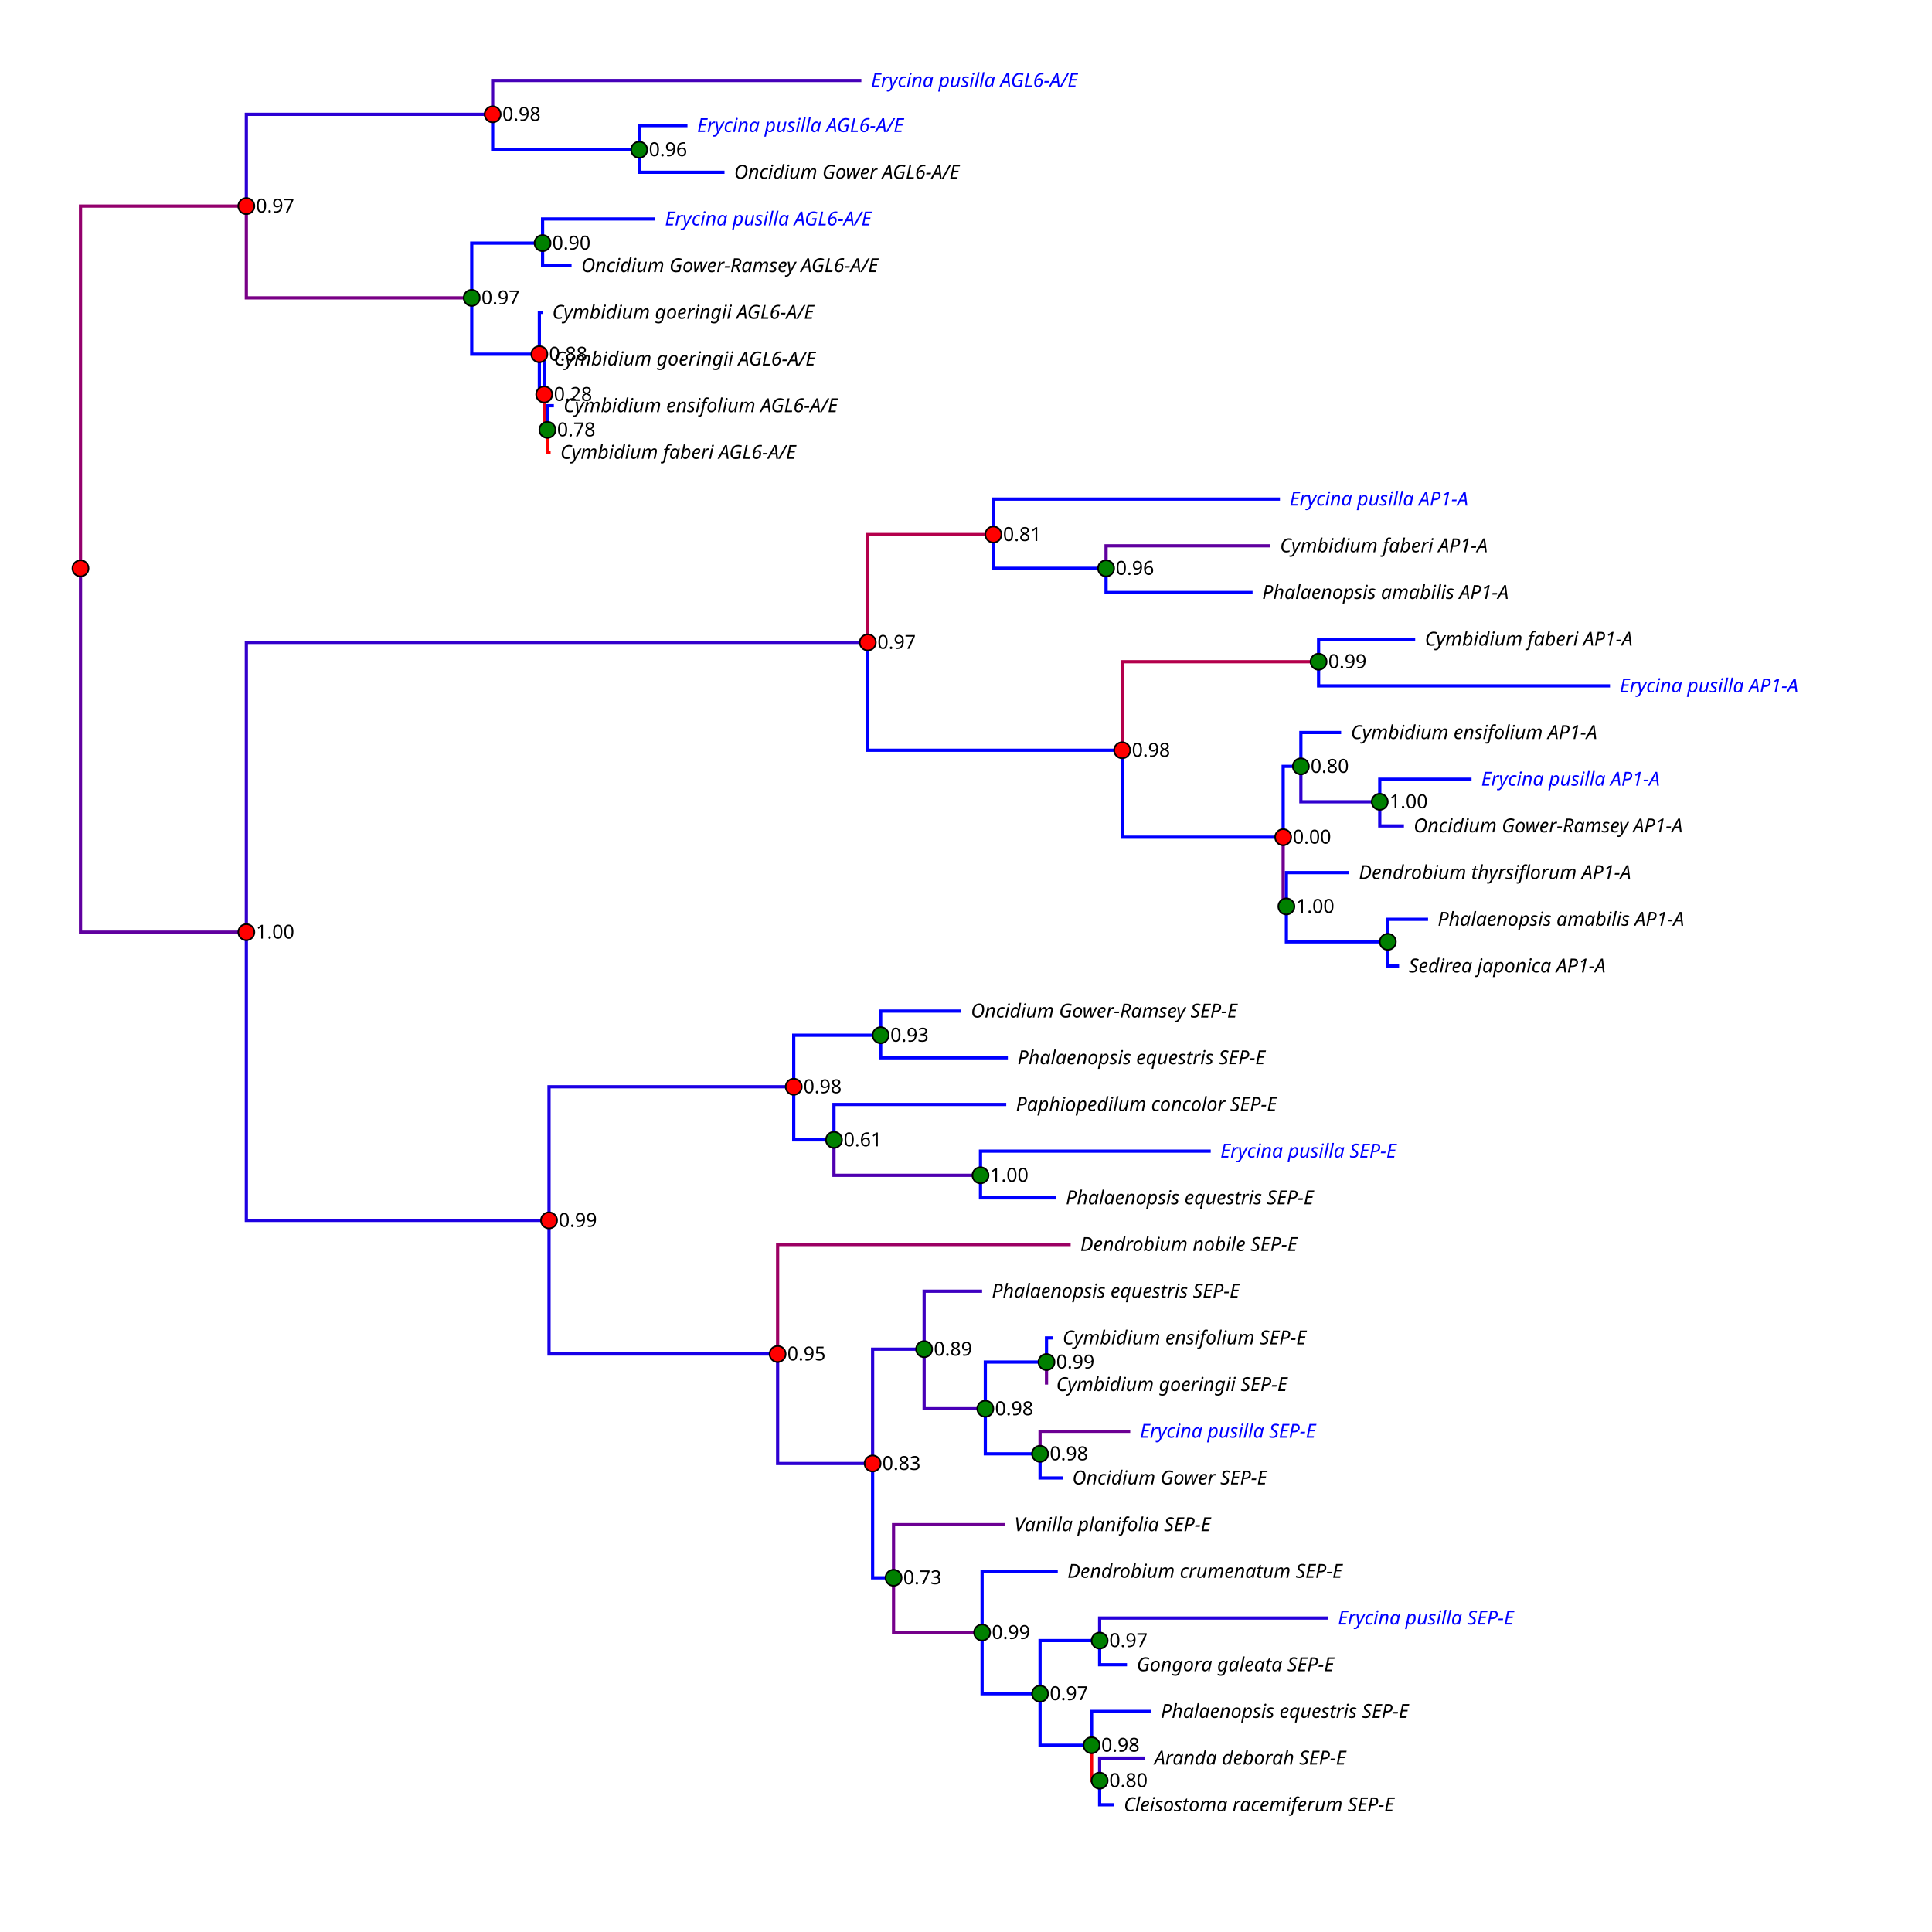
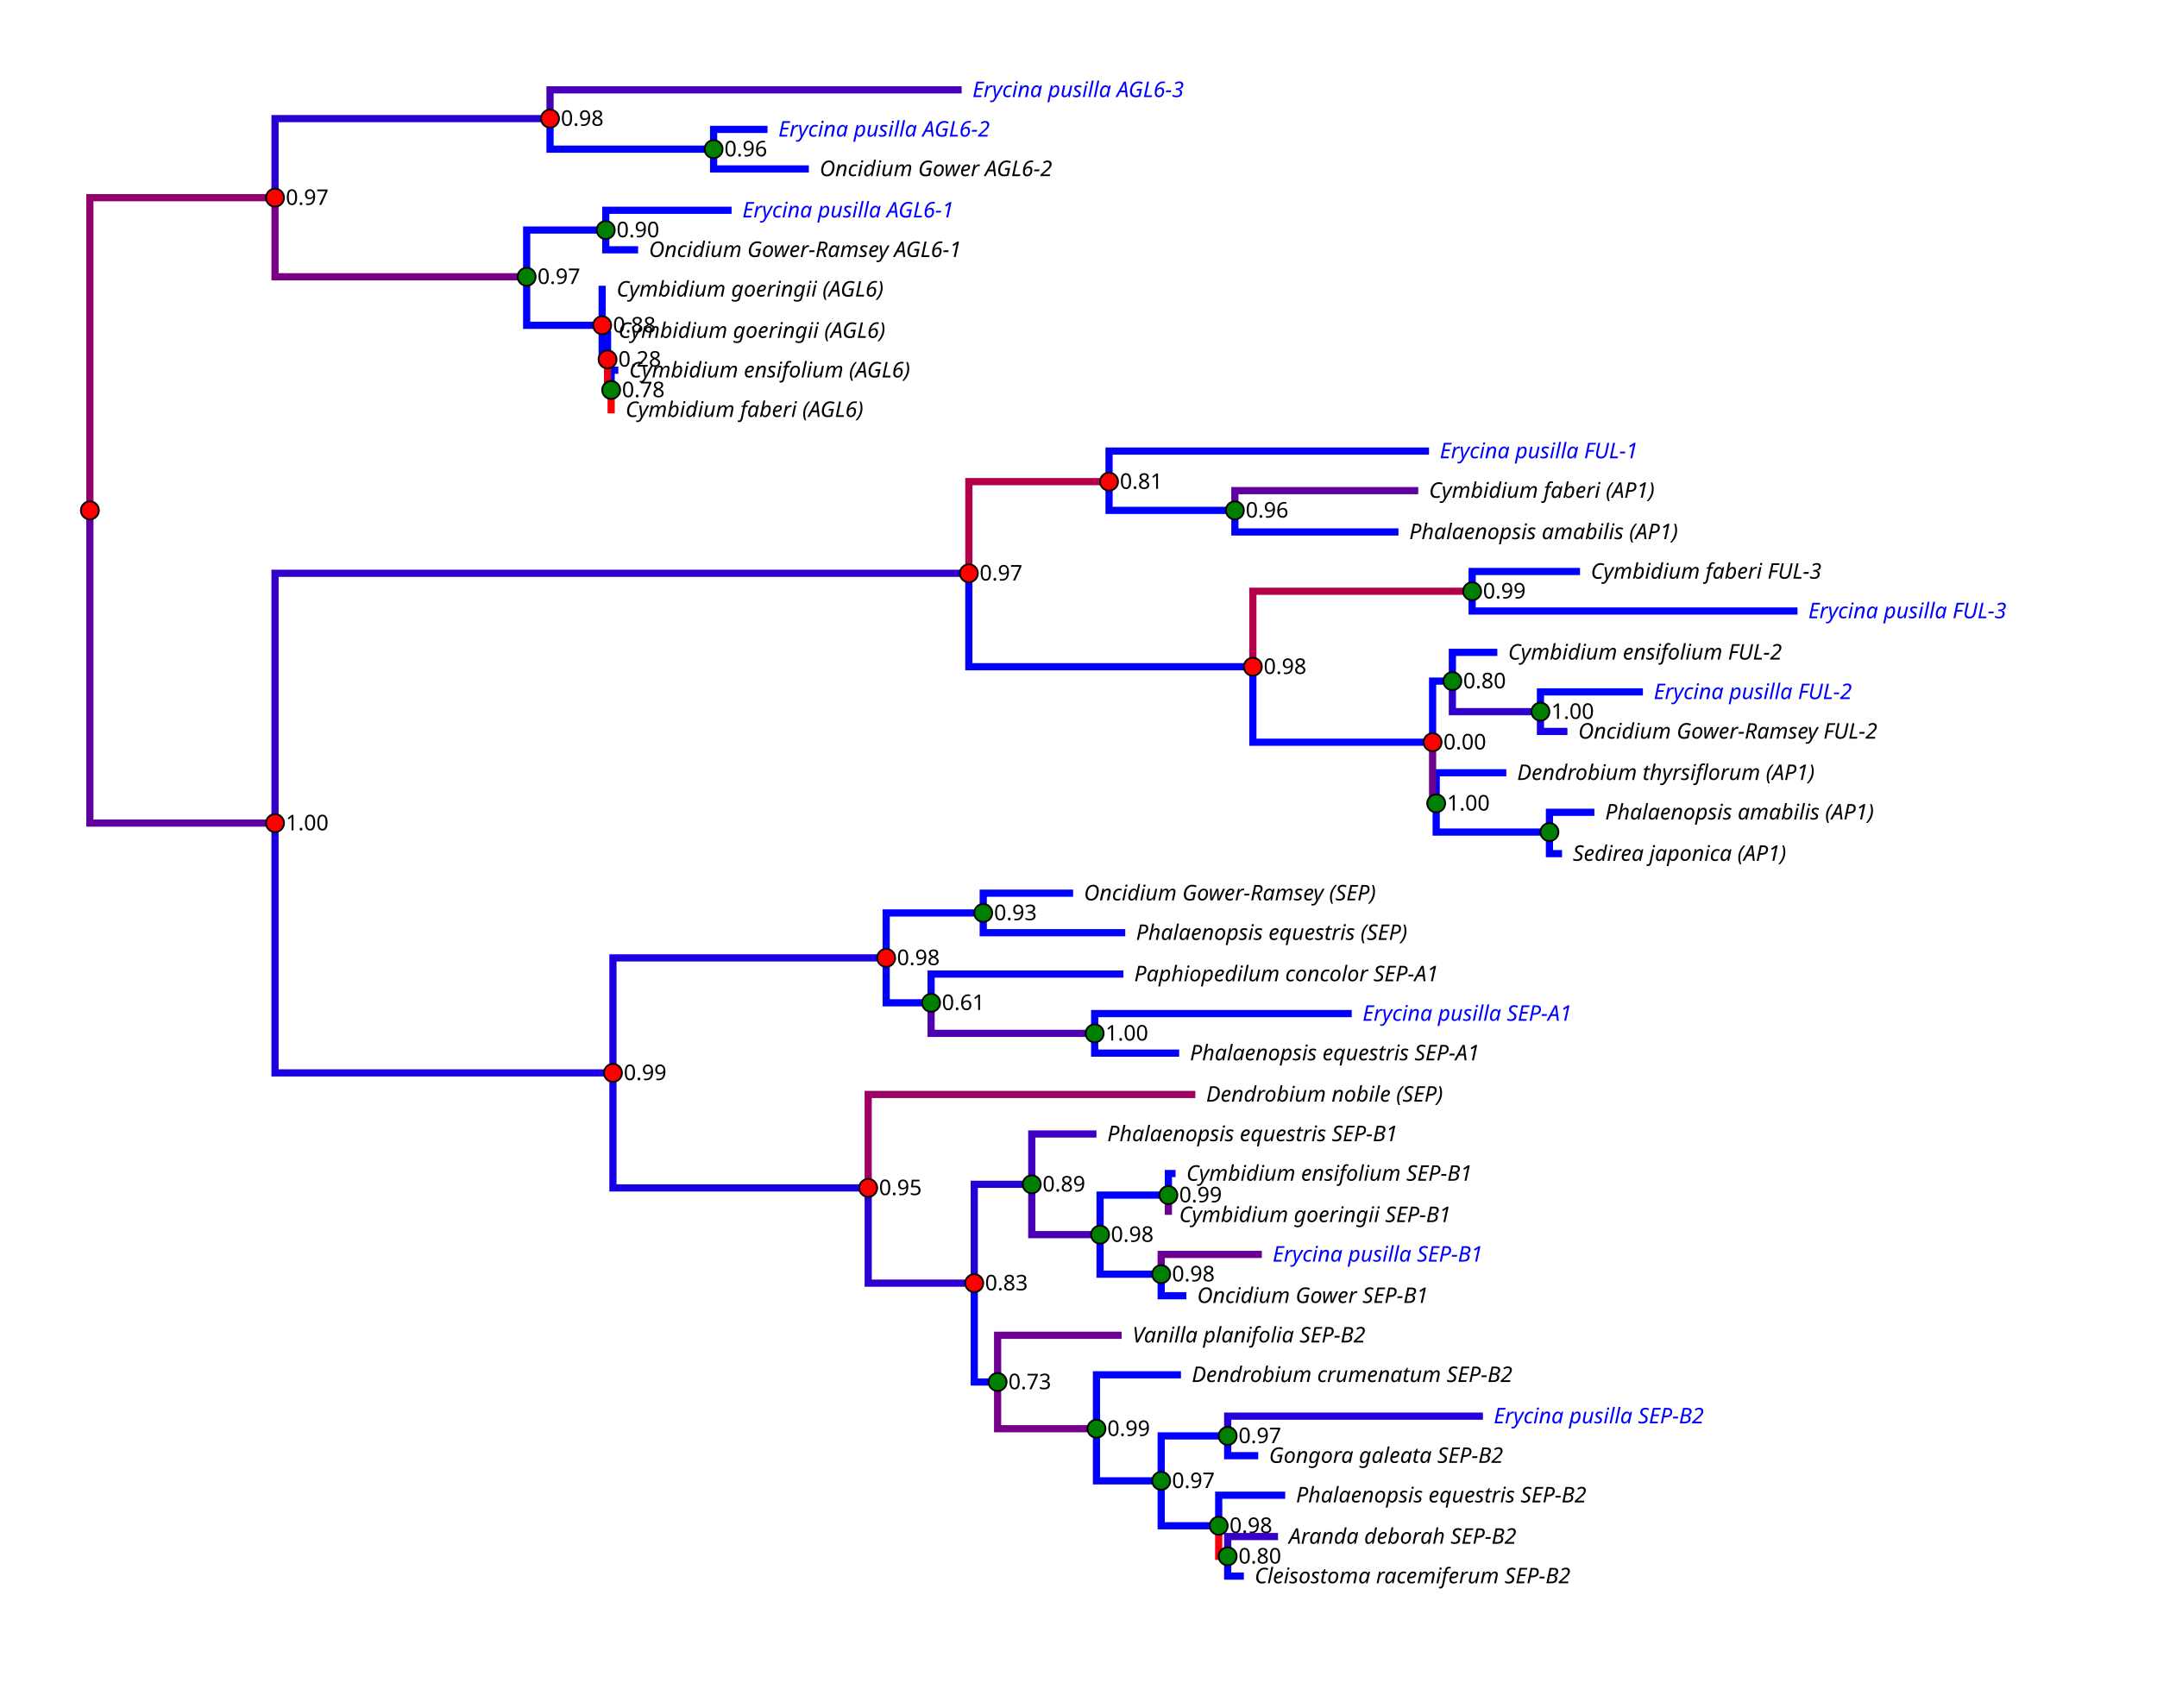
- <svg xmlns="http://www.w3.org/2000/svg" height="1200" width="1200">
+ <svg xmlns="http://www.w3.org/2000/svg" height="950" width="1200">
  <style type="text/css">
	polyline { fill: none; stroke: black; stroke-width: 1 }
	path { fill: none; stroke: black; stroke-width: 1 }
	line { fill: none; stroke: black; stroke-width: 1 }
	circle.node_circle  {}
	circle.taxon_circle {}
	text.node_text      {}
	text.taxon_text     {}
	line.scale_bar      {}
	text.scale_label    {}
	line.scale_major    {}
	line.scale_minor    {}
</style>
-   <polyline points="397,93 397,107 450,107" style="stroke: rgb(0,0,255); stroke-width: 2" />
-   <text class="taxon_text" style="font-family: Verdana; font-size: 12; font-style: Italic" transform="rotate( 450.9096 107.8947)" x="456" y="111">Oncidium Gower AGL6-A/E</text>
-   <polyline points="397,93 397,78 427,78" style="stroke: rgb(0,0,255); stroke-width: 2" />
-   <text class="taxon_text" style="font-family: Verdana; font-size: 12; font-style: Italic; fill: blue" transform="rotate( 427.3641 78.94737)" x="433" y="82">Erycina pusilla AGL6-A/E</text>
-   <polyline points="306,71 306,93 397,93" style="stroke: rgb(0,0,255); stroke-width: 2" />
-   <text class="node_text" style="font-family: Verdana; font-size: 12" transform="rotate( 397.7462 93.42105)" x="403" y="97">0.96</text>
-   <circle cx="397" cy="93" r="5" style="fill: green; stroke: black; stroke-width: 1" />
-   <polyline points="306,71 306,50 535,50" style="stroke: rgb(70,0,185); stroke-width: 2" />
-   <text class="taxon_text" style="font-family: Verdana; font-size: 12; font-style: Italic; fill: blue" transform="rotate( 535.409 50)" x="541" y="54">Erycina pusilla AGL6-A/E</text>
-   <polyline points="337,151 337,165 355,165" style="stroke: rgb(0,0,255); stroke-width: 2" />
-   <text class="taxon_text" style="font-family: Verdana; font-size: 12; font-style: Italic" transform="rotate( 355.3005 165.7895)" x="361" y="169">Oncidium Gower-Ramsey AGL6-A/E</text>
-   <polyline points="337,151 337,136 407,136" style="stroke: rgb(0,0,255); stroke-width: 2" />
-   <text class="taxon_text" style="font-family: Verdana; font-size: 12; font-style: Italic; fill: blue" transform="rotate( 407.3343 136.8421)" x="413" y="140">Erycina pusilla AGL6-A/E</text>
-   <polyline points="340,267 340,281 342,281" style="stroke: rgb(255,0,0); stroke-width: 2" />
-   <text class="taxon_text" style="font-family: Verdana; font-size: 12; font-style: Italic" transform="rotate( 342.8473 281.5789)" x="348" y="285">Cymbidium faberi AGL6-A/E</text>
-   <polyline points="340,267 340,252 344,252" style="stroke: rgb(0,0,255); stroke-width: 2" />
-   <text class="taxon_text" style="font-family: Verdana; font-size: 12; font-style: Italic" transform="rotate( 344.9684 252.6316)" x="350" y="256">Cymbidium ensifolium AGL6-A/E</text>
-   <polyline points="338,245 338,267 340,267" style="stroke: rgb(232,0,23); stroke-width: 2" />
-   <text class="node_text" style="font-family: Verdana; font-size: 12" transform="rotate( 340.719 267.1053)" x="346" y="271">0.78</text>
-   <circle cx="340" cy="267" r="5" style="fill: green; stroke: black; stroke-width: 1" />
-   <polyline points="338,245 338,223 338,223" style="stroke: rgb(0,0,255); stroke-width: 2" />
-   <text class="taxon_text" style="font-family: Verdana; font-size: 12; font-style: Italic" transform="rotate( 338.6232 223.6842)" x="344" y="227">Cymbidium goeringii AGL6-A/E</text>
-   <polyline points="335,220 335,245 338,245" style="stroke: rgb(0,0,255); stroke-width: 2" />
-   <text class="node_text" style="font-family: Verdana; font-size: 12" transform="rotate( 338.6232 245.3947)" x="344" y="249">0.28</text>
-   <circle cx="338" cy="245" r="5" style="fill: red; stroke: black; stroke-width: 1" />
-   <polyline points="335,220 335,194 337,194" style="stroke: rgb(0,0,255); stroke-width: 2" />
-   <text class="taxon_text" style="font-family: Verdana; font-size: 12; font-style: Italic" transform="rotate( 337.5012 194.7368)" x="343" y="198">Cymbidium goeringii AGL6-A/E</text>
-   <polyline points="293,185 293,220 335,220" style="stroke: rgb(0,0,255); stroke-width: 2" />
-   <text class="node_text" style="font-family: Verdana; font-size: 12" transform="rotate( 335.9073 220.0658)" x="341" y="224">0.88</text>
-   <circle cx="335" cy="220" r="5" style="fill: red; stroke: black; stroke-width: 1" />
-   <polyline points="293,185 293,151 337,151" style="stroke: rgb(0,0,255); stroke-width: 2" />
-   <text class="node_text" style="font-family: Verdana; font-size: 12" transform="rotate( 337.1714 151.3158)" x="343" y="155">0.90</text>
-   <circle cx="337" cy="151" r="5" style="fill: green; stroke: black; stroke-width: 1" />
-   <polyline points="153,128 153,185 293,185" style="stroke: rgb(121,0,134); stroke-width: 2" />
-   <text class="node_text" style="font-family: Verdana; font-size: 12" transform="rotate( 293.2132 185.6908)" x="299" y="189">0.97</text>
-   <circle cx="293" cy="185" r="5" style="fill: green; stroke: black; stroke-width: 1" />
-   <polyline points="153,128 153,71 306,71" style="stroke: rgb(43,0,212); stroke-width: 2" />
-   <text class="node_text" style="font-family: Verdana; font-size: 12" transform="rotate( 306.8948 71.71053)" x="312" y="75">0.98</text>
-   <circle cx="306" cy="71" r="5" style="fill: red; stroke: black; stroke-width: 1" />
-   <polyline points="687,353 687,368 778,368" style="stroke: rgb(0,0,255); stroke-width: 2" />
-   <text class="taxon_text" style="font-family: Verdana; font-size: 12; font-style: Italic" transform="rotate( 778.9298 368.4211)" x="784" y="372">Phalaenopsis amabilis AP1-A</text>
-   <polyline points="687,353 687,339 789,339" style="stroke: rgb(96,0,159); stroke-width: 2" />
-   <text class="taxon_text" style="font-family: Verdana; font-size: 12; font-style: Italic" transform="rotate( 789.3773 339.4737)" x="795" y="343">Cymbidium faberi AP1-A</text>
-   <polyline points="617,332 617,353 687,353" style="stroke: rgb(0,0,255); stroke-width: 2" />
-   <text class="node_text" style="font-family: Verdana; font-size: 12" transform="rotate( 687.2027 353.9474)" x="693" y="357">0.96</text>
-   <circle cx="687" cy="353" r="5" style="fill: green; stroke: black; stroke-width: 1" />
-   <polyline points="617,332 617,310 795,310" style="stroke: rgb(3,0,252); stroke-width: 2" />
-   <text class="taxon_text" style="font-family: Verdana; font-size: 12; font-style: Italic; fill: blue" transform="rotate( 795.0483 310.5263)" x="801" y="314">Erycina pusilla AP1-A</text>
-   <polyline points="819,411 819,426 1000,426" style="stroke: rgb(0,0,255); stroke-width: 2" />
-   <text class="taxon_text" style="font-family: Verdana; font-size: 12; font-style: Italic; fill: blue" transform="rotate( 1000 426.3158)" x="1006" y="430">Erycina pusilla AP1-A</text>
-   <polyline points="819,411 819,397 879,397" style="stroke: rgb(0,0,255); stroke-width: 2" />
-   <text class="taxon_text" style="font-family: Verdana; font-size: 12; font-style: Italic" transform="rotate( 879.9153 397.3684)" x="885" y="401">Cymbidium faberi AP1-A</text>
-   <polyline points="857,498 857,513 872,513" style="stroke: rgb(23,0,232); stroke-width: 2" />
-   <text class="taxon_text" style="font-family: Verdana; font-size: 12; font-style: Italic" transform="rotate( 872.8521 513.1579)" x="878" y="517">Oncidium Gower-Ramsey AP1-A</text>
-   <polyline points="857,498 857,484 914,484" style="stroke: rgb(0,0,255); stroke-width: 2" />
-   <text class="taxon_text" style="font-family: Verdana; font-size: 12; font-style: Italic; fill: blue" transform="rotate( 914.1515 484.2105)" x="920" y="488">Erycina pusilla AP1-A</text>
-   <polyline points="808,476 808,498 857,498" style="stroke: rgb(48,0,207); stroke-width: 2" />
-   <text class="node_text" style="font-family: Verdana; font-size: 12" transform="rotate( 857.8713 498.6842)" x="863" y="502">1.00</text>
-   <circle cx="857" cy="498" r="5" style="fill: green; stroke: black; stroke-width: 1" />
-   <polyline points="808,476 808,455 833,455" style="stroke: rgb(0,0,255); stroke-width: 2" />
-   <text class="taxon_text" style="font-family: Verdana; font-size: 12; font-style: Italic" transform="rotate( 833.6052 455.2632)" x="839" y="459">Cymbidium ensifolium AP1-A</text>
-   <polyline points="862,585 862,600 869,600" style="stroke: rgb(-29,0,284); stroke-width: 2" />
-   <text class="taxon_text" style="font-family: Verdana; font-size: 12; font-style: Italic" transform="rotate( 869.4761 600)" x="875" y="604">Sedirea japonica AP1-A</text>
-   <polyline points="862,585 862,571 887,571" style="stroke: rgb(0,0,255); stroke-width: 2" />
-   <text class="taxon_text" style="font-family: Verdana; font-size: 12; font-style: Italic" transform="rotate( 887.3061 571.0526)" x="893" y="575">Phalaenopsis amabilis AP1-A</text>
-   <polyline points="799,563 799,585 862,585" style="stroke: rgb(0,0,255); stroke-width: 2" />
-   <circle cx="862" cy="585" r="5" style="fill: green; stroke: black; stroke-width: 1" />
-   <polyline points="799,563 799,542 838,542" style="stroke: rgb(0,0,255); stroke-width: 2" />
-   <text class="taxon_text" style="font-family: Verdana; font-size: 12; font-style: Italic" transform="rotate( 838.6735 542.1053)" x="844" y="546">Dendrobium thyrsiflorum AP1-A</text>
-   <polyline points="797,520 797,563 799,563" style="stroke: rgb(112,0,143); stroke-width: 2" />
-   <text class="node_text" style="font-family: Verdana; font-size: 12" transform="rotate( 799.617 563.8158)" x="805" y="567">1.00</text>
-   <circle cx="799" cy="563" r="5" style="fill: green; stroke: black; stroke-width: 1" />
-   <polyline points="797,520 797,476 808,476" style="stroke: rgb(0,0,255); stroke-width: 2" />
-   <text class="node_text" style="font-family: Verdana; font-size: 12" transform="rotate( 808.5824 476.9737)" x="814" y="480">0.80</text>
-   <circle cx="808" cy="476" r="5" style="fill: green; stroke: black; stroke-width: 1" />
-   <polyline points="697,466 697,520 797,520" style="stroke: rgb(0,0,255); stroke-width: 2" />
-   <text class="node_text" style="font-family: Verdana; font-size: 12" transform="rotate( 797.0239 520.3947)" x="803" y="524">0.00</text>
-   <circle cx="797" cy="520" r="5" style="fill: red; stroke: black; stroke-width: 1" />
-   <polyline points="697,466 697,411 819,411" style="stroke: rgb(180,0,75); stroke-width: 2" />
-   <text class="node_text" style="font-family: Verdana; font-size: 12" transform="rotate( 819.4618 411.8421)" x="825" y="415">0.99</text>
-   <circle cx="819" cy="411" r="5" style="fill: green; stroke: black; stroke-width: 1" />
-   <polyline points="539,399 539,466 697,466" style="stroke: rgb(0,0,255); stroke-width: 2" />
-   <text class="node_text" style="font-family: Verdana; font-size: 12" transform="rotate( 697.4104 466.1184)" x="703" y="470">0.98</text>
-   <circle cx="697" cy="466" r="5" style="fill: red; stroke: black; stroke-width: 1" />
-   <polyline points="539,399 539,332 617,332" style="stroke: rgb(180,0,75); stroke-width: 2" />
-   <text class="node_text" style="font-family: Verdana; font-size: 12" transform="rotate( 617.7365 332.2368)" x="623" y="336">0.81</text>
-   <circle cx="617" cy="332" r="5" style="fill: red; stroke: black; stroke-width: 1" />
-   <polyline points="547,643 547,657 626,657" style="stroke: rgb(0,0,255); stroke-width: 2" />
-   <text class="taxon_text" style="font-family: Verdana; font-size: 12; font-style: Italic" transform="rotate( 626.4323 657.8947)" x="632" y="661">Phalaenopsis equestris SEP-E</text>
-   <polyline points="547,643 547,628 597,628" style="stroke: rgb(0,0,255); stroke-width: 2" />
-   <text class="taxon_text" style="font-family: Verdana; font-size: 12; font-style: Italic" transform="rotate( 597.9723 628.9474)" x="603" y="632">Oncidium Gower-Ramsey SEP-E</text>
-   <polyline points="609,730 609,744 656,744" style="stroke: rgb(0,0,255); stroke-width: 2" />
-   <text class="taxon_text" style="font-family: Verdana; font-size: 12; font-style: Italic" transform="rotate( 656.2936 744.7368)" x="662" y="748">Phalaenopsis equestris SEP-E</text>
-   <polyline points="609,730 609,715 752,715" style="stroke: rgb(0,0,255); stroke-width: 2" />
-   <text class="taxon_text" style="font-family: Verdana; font-size: 12; font-style: Italic; fill: blue" transform="rotate( 752.4252 715.7895)" x="758" y="719">Erycina pusilla SEP-E</text>
-   <polyline points="518,708 518,730 609,730" style="stroke: rgb(79,0,176); stroke-width: 2" />
-   <text class="node_text" style="font-family: Verdana; font-size: 12" transform="rotate( 609.5677 730.2632)" x="615" y="734">1.00</text>
-   <circle cx="609" cy="730" r="5" style="fill: green; stroke: black; stroke-width: 1" />
-   <polyline points="518,708 518,686 625,686" style="stroke: rgb(9,0,246); stroke-width: 2" />
-   <text class="taxon_text" style="font-family: Verdana; font-size: 12; font-style: Italic" transform="rotate( 625.9303 686.8421)" x="631" y="690">Paphiopedilum concolor SEP-E</text>
-   <polyline points="493,675 493,708 518,708" style="stroke: rgb(0,0,255); stroke-width: 2" />
-   <text class="node_text" style="font-family: Verdana; font-size: 12" transform="rotate( 518.2368 708.5526)" x="524" y="712">0.61</text>
-   <circle cx="518" cy="708" r="5" style="fill: green; stroke: black; stroke-width: 1" />
-   <polyline points="493,675 493,643 547,643" style="stroke: rgb(0,0,255); stroke-width: 2" />
-   <text class="node_text" style="font-family: Verdana; font-size: 12" transform="rotate( 547.8152 643.4211)" x="553" y="647">0.93</text>
-   <circle cx="547" cy="643" r="5" style="fill: green; stroke: black; stroke-width: 1" />
-   <polyline points="650,846 650,860 650,860" style="stroke: rgb(108,0,147); stroke-width: 2" />
-   <text class="taxon_text" style="font-family: Verdana; font-size: 12; font-style: Italic" transform="rotate( 650.5323 860.5263)" x="656" y="864">Cymbidium goeringii SEP-E</text>
-   <polyline points="650,846 650,831 654,831" style="stroke: rgb(0,0,255); stroke-width: 2" />
-   <text class="taxon_text" style="font-family: Verdana; font-size: 12; font-style: Italic" transform="rotate( 654.5038 831.5789)" x="660" y="835">Cymbidium ensifolium SEP-E</text>
-   <polyline points="646,903 646,918 660,918" style="stroke: rgb(0,0,255); stroke-width: 2" />
-   <text class="taxon_text" style="font-family: Verdana; font-size: 12; font-style: Italic" transform="rotate( 660.1661 918.4211)" x="666" y="922">Oncidium Gower SEP-E</text>
-   <polyline points="646,903 646,889 702,889" style="stroke: rgb(108,0,147); stroke-width: 2" />
-   <text class="taxon_text" style="font-family: Verdana; font-size: 12; font-style: Italic; fill: blue" transform="rotate( 702.9559 889.4737)" x="708" y="893">Erycina pusilla SEP-E</text>
-   <polyline points="612,875 612,903 646,903" style="stroke: rgb(0,0,255); stroke-width: 2" />
-   <text class="node_text" style="font-family: Verdana; font-size: 12" transform="rotate( 646.3402 903.9474)" x="652" y="907">0.98</text>
-   <circle cx="646" cy="903" r="5" style="fill: green; stroke: black; stroke-width: 1" />
-   <polyline points="612,875 612,846 650,846" style="stroke: rgb(0,0,255); stroke-width: 2" />
-   <text class="node_text" style="font-family: Verdana; font-size: 12" transform="rotate( 650.5322 846.0526)" x="656" y="850">0.99</text>
-   <circle cx="650" cy="846" r="5" style="fill: green; stroke: black; stroke-width: 1" />
-   <polyline points="574,838 574,875 612,875" style="stroke: rgb(72,0,183); stroke-width: 2" />
-   <text class="node_text" style="font-family: Verdana; font-size: 12" transform="rotate( 612.086 875)" x="618" y="879">0.98</text>
-   <circle cx="612" cy="875" r="5" style="fill: green; stroke: black; stroke-width: 1" />
-   <polyline points="574,838 574,802 610,802" style="stroke: rgb(62,0,193); stroke-width: 2" />
-   <text class="taxon_text" style="font-family: Verdana; font-size: 12; font-style: Italic" transform="rotate( 610.901 802.6316)" x="616" y="806">Phalaenopsis equestris SEP-E</text>
-   <polyline points="683,1019 683,1034 700,1034" style="stroke: rgb(-36,0,291); stroke-width: 2" />
-   <text class="taxon_text" style="font-family: Verdana; font-size: 12; font-style: Italic" transform="rotate( 700.9158 1034.211)" x="706" y="1038">Gongora galeata SEP-E</text>
-   <polyline points="683,1019 683,1005 825,1005" style="stroke: rgb(37,0,218); stroke-width: 2" />
-   <text class="taxon_text" style="font-family: Verdana; font-size: 12; font-style: Italic; fill: blue" transform="rotate( 825.0521 1005.263)" x="831" y="1009">Erycina pusilla SEP-E</text>
-   <polyline points="683,1106 683,1121 692,1121" style="stroke: rgb(0,0,255); stroke-width: 2" />
-   <text class="taxon_text" style="font-family: Verdana; font-size: 12; font-style: Italic" transform="rotate( 692.3279 1121.053)" x="698" y="1125">Cleisostoma racemiferum SEP-E</text>
-   <polyline points="683,1106 683,1092 711,1092" style="stroke: rgb(54,0,201); stroke-width: 2" />
-   <text class="taxon_text" style="font-family: Verdana; font-size: 12; font-style: Italic" transform="rotate( 711.7974 1092.105)" x="717" y="1096">Aranda deborah SEP-E</text>
-   <polyline points="678,1084 678,1106 683,1106" style="stroke: rgb(246,0,9); stroke-width: 2" />
-   <text class="node_text" style="font-family: Verdana; font-size: 12" transform="rotate( 683.4226 1106.579)" x="689" y="1110">0.80</text>
-   <circle cx="683" cy="1106" r="5" style="fill: green; stroke: black; stroke-width: 1" />
-   <polyline points="678,1084 678,1063 715,1063" style="stroke: rgb(0,0,255); stroke-width: 2" />
-   <text class="taxon_text" style="font-family: Verdana; font-size: 12; font-style: Italic" transform="rotate( 715.3679 1063.158)" x="721" y="1067">Phalaenopsis equestris SEP-E</text>
-   <polyline points="646,1052 646,1084 678,1084" style="stroke: rgb(0,0,255); stroke-width: 2" />
-   <text class="node_text" style="font-family: Verdana; font-size: 12" transform="rotate( 678.4244 1084.868)" x="684" y="1088">0.98</text>
-   <circle cx="678" cy="1084" r="5" style="fill: green; stroke: black; stroke-width: 1" />
-   <polyline points="646,1052 646,1019 683,1019" style="stroke: rgb(0,0,255); stroke-width: 2" />
-   <text class="node_text" style="font-family: Verdana; font-size: 12" transform="rotate( 683.7388 1019.737)" x="689" y="1023">0.97</text>
-   <circle cx="683" cy="1019" r="5" style="fill: green; stroke: black; stroke-width: 1" />
-   <polyline points="610,1014 610,1052 646,1052" style="stroke: rgb(0,0,255); stroke-width: 2" />
-   <text class="node_text" style="font-family: Verdana; font-size: 12" transform="rotate( 646.8166 1052.303)" x="652" y="1056">0.97</text>
-   <circle cx="646" cy="1052" r="5" style="fill: green; stroke: black; stroke-width: 1" />
-   <polyline points="610,1014 610,976 657,976" style="stroke: rgb(0,0,255); stroke-width: 2" />
-   <text class="taxon_text" style="font-family: Verdana; font-size: 12; font-style: Italic" transform="rotate( 657.6764 976.3158)" x="663" y="980">Dendrobium crumenatum SEP-E</text>
-   <polyline points="555,980 555,1014 610,1014" style="stroke: rgb(117,0,138); stroke-width: 2" />
-   <text class="node_text" style="font-family: Verdana; font-size: 12" transform="rotate( 610.7254 1014.309)" x="616" y="1018">0.99</text>
-   <circle cx="610" cy="1014" r="5" style="fill: green; stroke: black; stroke-width: 1" />
-   <polyline points="555,980 555,947 624,947" style="stroke: rgb(108,0,147); stroke-width: 2" />
-   <text class="taxon_text" style="font-family: Verdana; font-size: 12; font-style: Italic" transform="rotate( 624.8935 947.3684)" x="630" y="951">Vanilla planifolia SEP-E</text>
-   <polyline points="542,909 542,980 555,980" style="stroke: rgb(0,0,255); stroke-width: 2" />
-   <text class="node_text" style="font-family: Verdana; font-size: 12" transform="rotate( 555.3248 980.8388)" x="561" y="984">0.73</text>
-   <circle cx="555" cy="980" r="5" style="fill: green; stroke: black; stroke-width: 1" />
-   <polyline points="542,909 542,838 574,838" style="stroke: rgb(39,0,216); stroke-width: 2" />
-   <text class="node_text" style="font-family: Verdana; font-size: 12" transform="rotate( 574.4827 838.8158)" x="580" y="842">0.89</text>
-   <circle cx="574" cy="838" r="5" style="fill: green; stroke: black; stroke-width: 1" />
-   <polyline points="483,841 483,909 542,909" style="stroke: rgb(45,0,210); stroke-width: 2" />
-   <text class="node_text" style="font-family: Verdana; font-size: 12" transform="rotate( 542.3667 909.8273)" x="548" y="913">0.83</text>
-   <circle cx="542" cy="909" r="5" style="fill: red; stroke: black; stroke-width: 1" />
-   <polyline points="483,841 483,773 665,773" style="stroke: rgb(156,0,99); stroke-width: 2" />
-   <text class="taxon_text" style="font-family: Verdana; font-size: 12; font-style: Italic" transform="rotate( 665.4163 773.6842)" x="671" y="777">Dendrobium nobile SEP-E</text>
-   <polyline points="341,758 341,841 483,841" style="stroke: rgb(23,0,232); stroke-width: 2" />
-   <text class="node_text" style="font-family: Verdana; font-size: 12" transform="rotate( 483.0014 841.7558)" x="489" y="845">0.95</text>
-   <circle cx="483" cy="841" r="5" style="fill: red; stroke: black; stroke-width: 1" />
-   <polyline points="341,758 341,675 493,675" style="stroke: rgb(27,0,228); stroke-width: 2" />
-   <text class="node_text" style="font-family: Verdana; font-size: 12" transform="rotate( 493.6038 675.9868)" x="499" y="679">0.98</text>
-   <circle cx="493" cy="675" r="5" style="fill: red; stroke: black; stroke-width: 1" />
-   <polyline points="153,579 153,758 341,758" style="stroke: rgb(29,0,226); stroke-width: 2" />
-   <text class="node_text" style="font-family: Verdana; font-size: 12" transform="rotate( 341.2747 758.8713)" x="347" y="762">0.99</text>
-   <circle cx="341" cy="758" r="5" style="fill: red; stroke: black; stroke-width: 1" />
-   <polyline points="153,579 153,399 539,399" style="stroke: rgb(51,0,204); stroke-width: 2" />
-   <text class="node_text" style="font-family: Verdana; font-size: 12" transform="rotate( 539.6103 399.1776)" x="545" y="403">0.97</text>
-   <circle cx="539" cy="399" r="5" style="fill: red; stroke: black; stroke-width: 1" />
-   <polyline points="50,353 50,579 153,579" style="stroke: rgb(96,0,159); stroke-width: 2" />
-   <text class="node_text" style="font-family: Verdana; font-size: 12" transform="rotate( 153.3226 579.0245)" x="159" y="583">1.00</text>
-   <circle cx="153" cy="579" r="5" style="fill: red; stroke: black; stroke-width: 1" />
-   <polyline points="50,353 50,128 153,128" style="stroke: rgb(147,0,108); stroke-width: 2" />
-   <text class="node_text" style="font-family: Verdana; font-size: 12" transform="rotate( 153.3226 128.7007)" x="159" y="132">0.97</text>
-   <circle cx="153" cy="128" r="5" style="fill: red; stroke: black; stroke-width: 1" />
-   <circle cx="50" cy="353" r="5" style="fill: red; stroke: black; stroke-width: 1" />
+   <polyline points="397,83 397,94 450,94" style="stroke: rgb(0,0,255); stroke-width: 4" />
+   <text class="taxon_text" style="font-family: Verdana; font-size: 12; font-style: Italic" transform="rotate( 450.9096 94.73684)" x="456" y="98">Oncidium Gower AGL6-2</text>
+   <polyline points="397,83 397,72 427,72" style="stroke: rgb(0,0,255); stroke-width: 4" />
+   <text class="taxon_text" style="font-family: Verdana; font-size: 12; font-style: Italic; fill: blue" transform="rotate( 427.3641 72.36842)" x="433" y="76">Erycina pusilla AGL6-2</text>
+   <polyline points="306,66 306,83 397,83" style="stroke: rgb(0,0,255); stroke-width: 4" />
+   <text class="node_text" style="font-family: Verdana; font-size: 12" transform="rotate( 397.7462 83.55263)" x="403" y="87">0.96</text>
+   <circle cx="397" cy="83" r="5" style="fill: green; stroke: black; stroke-width: 1" />
+   <polyline points="306,66 306,50 535,50" style="stroke: rgb(70,0,185); stroke-width: 4" />
+   <text class="taxon_text" style="font-family: Verdana; font-size: 12; font-style: Italic; fill: blue" transform="rotate( 535.409 50)" x="541" y="54">Erycina pusilla AGL6-3</text>
+   <polyline points="337,128 337,139 355,139" style="stroke: rgb(0,0,255); stroke-width: 4" />
+   <text class="taxon_text" style="font-family: Verdana; font-size: 12; font-style: Italic" transform="rotate( 355.3005 139.4737)" x="361" y="143">Oncidium Gower-Ramsey AGL6-1</text>
+   <polyline points="337,128 337,117 407,117" style="stroke: rgb(0,0,255); stroke-width: 4" />
+   <text class="taxon_text" style="font-family: Verdana; font-size: 12; font-style: Italic; fill: blue" transform="rotate( 407.3343 117.1053)" x="413" y="121">Erycina pusilla AGL6-1</text>
+   <polyline points="340,217 340,228 342,228" style="stroke: rgb(255,0,0); stroke-width: 4" />
+   <text class="taxon_text" style="font-family: Verdana; font-size: 12; font-style: Italic" transform="rotate( 342.8473 228.9474)" x="348" y="232">Cymbidium faberi (AGL6)</text>
+   <polyline points="340,217 340,206 344,206" style="stroke: rgb(0,0,255); stroke-width: 4" />
+   <text class="taxon_text" style="font-family: Verdana; font-size: 12; font-style: Italic" transform="rotate( 344.9684 206.5789)" x="350" y="210">Cymbidium ensifolium (AGL6)</text>
+   <polyline points="338,200 338,217 340,217" style="stroke: rgb(232,0,23); stroke-width: 4" />
+   <text class="node_text" style="font-family: Verdana; font-size: 12" transform="rotate( 340.719 217.7632)" x="346" y="221">0.78</text>
+   <circle cx="340" cy="217" r="5" style="fill: green; stroke: black; stroke-width: 1" />
+   <polyline points="338,200 338,184 338,184" style="stroke: rgb(0,0,255); stroke-width: 4" />
+   <text class="taxon_text" style="font-family: Verdana; font-size: 12; font-style: Italic" transform="rotate( 338.6232 184.2105)" x="344" y="188">Cymbidium goeringii (AGL6)</text>
+   <polyline points="335,181 335,200 338,200" style="stroke: rgb(0,0,255); stroke-width: 4" />
+   <text class="node_text" style="font-family: Verdana; font-size: 12" transform="rotate( 338.6232 200.9868)" x="344" y="204">0.28</text>
+   <circle cx="338" cy="200" r="5" style="fill: red; stroke: black; stroke-width: 1" />
+   <polyline points="335,181 335,161 337,161" style="stroke: rgb(0,0,255); stroke-width: 4" />
+   <text class="taxon_text" style="font-family: Verdana; font-size: 12; font-style: Italic" transform="rotate( 337.5012 161.8421)" x="343" y="165">Cymbidium goeringii (AGL6)</text>
+   <polyline points="293,154 293,181 335,181" style="stroke: rgb(0,0,255); stroke-width: 4" />
+   <text class="node_text" style="font-family: Verdana; font-size: 12" transform="rotate( 335.9073 181.4145)" x="341" y="185">0.88</text>
+   <circle cx="335" cy="181" r="5" style="fill: red; stroke: black; stroke-width: 1" />
+   <polyline points="293,154 293,128 337,128" style="stroke: rgb(0,0,255); stroke-width: 4" />
+   <text class="node_text" style="font-family: Verdana; font-size: 12" transform="rotate( 337.1714 128.2895)" x="343" y="132">0.90</text>
+   <circle cx="337" cy="128" r="5" style="fill: green; stroke: black; stroke-width: 1" />
+   <polyline points="153,110 153,154 293,154" style="stroke: rgb(121,0,134); stroke-width: 4" />
+   <text class="node_text" style="font-family: Verdana; font-size: 12" transform="rotate( 293.2132 154.852)" x="299" y="158">0.97</text>
+   <circle cx="293" cy="154" r="5" style="fill: green; stroke: black; stroke-width: 1" />
+   <polyline points="153,110 153,66 306,66" style="stroke: rgb(43,0,212); stroke-width: 4" />
+   <text class="node_text" style="font-family: Verdana; font-size: 12" transform="rotate( 306.8948 66.77632)" x="312" y="70">0.98</text>
+   <circle cx="306" cy="66" r="5" style="fill: red; stroke: black; stroke-width: 1" />
+   <polyline points="687,284 687,296 778,296" style="stroke: rgb(0,0,255); stroke-width: 4" />
+   <text class="taxon_text" style="font-family: Verdana; font-size: 12; font-style: Italic" transform="rotate( 778.9298 296.0526)" x="784" y="300">Phalaenopsis amabilis (AP1)</text>
+   <polyline points="687,284 687,273 789,273" style="stroke: rgb(96,0,159); stroke-width: 4" />
+   <text class="taxon_text" style="font-family: Verdana; font-size: 12; font-style: Italic" transform="rotate( 789.3773 273.6842)" x="795" y="277">Cymbidium faberi (AP1)</text>
+   <polyline points="617,268 617,284 687,284" style="stroke: rgb(0,0,255); stroke-width: 4" />
+   <text class="node_text" style="font-family: Verdana; font-size: 12" transform="rotate( 687.2027 284.8684)" x="693" y="288">0.96</text>
+   <circle cx="687" cy="284" r="5" style="fill: green; stroke: black; stroke-width: 1" />
+   <polyline points="617,268 617,251 795,251" style="stroke: rgb(3,0,252); stroke-width: 4" />
+   <text class="taxon_text" style="font-family: Verdana; font-size: 12; font-style: Italic; fill: blue" transform="rotate( 795.0483 251.3158)" x="801" y="255">Erycina pusilla FUL-1</text>
+   <polyline points="819,329 819,340 1000,340" style="stroke: rgb(0,0,255); stroke-width: 4" />
+   <text class="taxon_text" style="font-family: Verdana; font-size: 12; font-style: Italic; fill: blue" transform="rotate( 1000 340.7895)" x="1006" y="344">Erycina pusilla FUL-3</text>
+   <polyline points="819,329 819,318 879,318" style="stroke: rgb(0,0,255); stroke-width: 4" />
+   <text class="taxon_text" style="font-family: Verdana; font-size: 12; font-style: Italic" transform="rotate( 879.9153 318.4211)" x="885" y="322">Cymbidium faberi FUL-3</text>
+   <polyline points="857,396 857,407 872,407" style="stroke: rgb(23,0,232); stroke-width: 4" />
+   <text class="taxon_text" style="font-family: Verdana; font-size: 12; font-style: Italic" transform="rotate( 872.8521 407.8947)" x="878" y="411">Oncidium Gower-Ramsey FUL-2</text>
+   <polyline points="857,396 857,385 914,385" style="stroke: rgb(0,0,255); stroke-width: 4" />
+   <text class="taxon_text" style="font-family: Verdana; font-size: 12; font-style: Italic; fill: blue" transform="rotate( 914.1515 385.5263)" x="920" y="389">Erycina pusilla FUL-2</text>
+   <polyline points="808,379 808,396 857,396" style="stroke: rgb(48,0,207); stroke-width: 4" />
+   <text class="node_text" style="font-family: Verdana; font-size: 12" transform="rotate( 857.8713 396.7105)" x="863" y="400">1.00</text>
+   <circle cx="857" cy="396" r="5" style="fill: green; stroke: black; stroke-width: 1" />
+   <polyline points="808,379 808,363 833,363" style="stroke: rgb(0,0,255); stroke-width: 4" />
+   <text class="taxon_text" style="font-family: Verdana; font-size: 12; font-style: Italic" transform="rotate( 833.6052 363.1579)" x="839" y="367">Cymbidium ensifolium FUL-2</text>
+   <polyline points="862,463 862,475 869,475" style="stroke: rgb(-29,0,284); stroke-width: 4" />
+   <text class="taxon_text" style="font-family: Verdana; font-size: 12; font-style: Italic" transform="rotate( 869.4761 475)" x="875" y="479">Sedirea japonica (AP1)</text>
+   <polyline points="862,463 862,452 887,452" style="stroke: rgb(0,0,255); stroke-width: 4" />
+   <text class="taxon_text" style="font-family: Verdana; font-size: 12; font-style: Italic" transform="rotate( 887.3061 452.6316)" x="893" y="456">Phalaenopsis amabilis (AP1)</text>
+   <polyline points="799,447 799,463 862,463" style="stroke: rgb(0,0,255); stroke-width: 4" />
+   <circle cx="862" cy="463" r="5" style="fill: green; stroke: black; stroke-width: 1" />
+   <polyline points="799,447 799,430 838,430" style="stroke: rgb(0,0,255); stroke-width: 4" />
+   <text class="taxon_text" style="font-family: Verdana; font-size: 12; font-style: Italic" transform="rotate( 838.6735 430.2632)" x="844" y="434">Dendrobium thyrsiflorum (AP1)</text>
+   <polyline points="797,413 797,447 799,447" style="stroke: rgb(112,0,143); stroke-width: 4" />
+   <text class="node_text" style="font-family: Verdana; font-size: 12" transform="rotate( 799.617 447.0395)" x="805" y="451">1.00</text>
+   <circle cx="799" cy="447" r="5" style="fill: green; stroke: black; stroke-width: 1" />
+   <polyline points="797,413 797,379 808,379" style="stroke: rgb(0,0,255); stroke-width: 4" />
+   <text class="node_text" style="font-family: Verdana; font-size: 12" transform="rotate( 808.5824 379.9342)" x="814" y="383">0.80</text>
+   <circle cx="808" cy="379" r="5" style="fill: green; stroke: black; stroke-width: 1" />
+   <polyline points="697,371 697,413 797,413" style="stroke: rgb(0,0,255); stroke-width: 4" />
+   <text class="node_text" style="font-family: Verdana; font-size: 12" transform="rotate( 797.0239 413.4868)" x="803" y="417">0.00</text>
+   <circle cx="797" cy="413" r="5" style="fill: red; stroke: black; stroke-width: 1" />
+   <polyline points="697,371 697,329 819,329" style="stroke: rgb(180,0,75); stroke-width: 4" />
+   <text class="node_text" style="font-family: Verdana; font-size: 12" transform="rotate( 819.4618 329.6053)" x="825" y="333">0.99</text>
+   <circle cx="819" cy="329" r="5" style="fill: green; stroke: black; stroke-width: 1" />
+   <polyline points="539,319 539,371 697,371" style="stroke: rgb(0,0,255); stroke-width: 4" />
+   <text class="node_text" style="font-family: Verdana; font-size: 12" transform="rotate( 697.4104 371.5461)" x="703" y="375">0.98</text>
+   <circle cx="697" cy="371" r="5" style="fill: red; stroke: black; stroke-width: 1" />
+   <polyline points="539,319 539,268 617,268" style="stroke: rgb(180,0,75); stroke-width: 4" />
+   <text class="node_text" style="font-family: Verdana; font-size: 12" transform="rotate( 617.7365 268.0921)" x="623" y="272">0.81</text>
+   <circle cx="617" cy="268" r="5" style="fill: red; stroke: black; stroke-width: 1" />
+   <polyline points="547,508 547,519 626,519" style="stroke: rgb(0,0,255); stroke-width: 4" />
+   <text class="taxon_text" style="font-family: Verdana; font-size: 12; font-style: Italic" transform="rotate( 626.4323 519.7368)" x="632" y="523">Phalaenopsis equestris (SEP)</text>
+   <polyline points="547,508 547,497 597,497" style="stroke: rgb(0,0,255); stroke-width: 4" />
+   <text class="taxon_text" style="font-family: Verdana; font-size: 12; font-style: Italic" transform="rotate( 597.9723 497.3684)" x="603" y="501">Oncidium Gower-Ramsey (SEP)</text>
+   <polyline points="609,575 609,586 656,586" style="stroke: rgb(0,0,255); stroke-width: 4" />
+   <text class="taxon_text" style="font-family: Verdana; font-size: 12; font-style: Italic" transform="rotate( 656.2936 586.8421)" x="662" y="590">Phalaenopsis equestris SEP-A1</text>
+   <polyline points="609,575 609,564 752,564" style="stroke: rgb(0,0,255); stroke-width: 4" />
+   <text class="taxon_text" style="font-family: Verdana; font-size: 12; font-style: Italic; fill: blue" transform="rotate( 752.4252 564.4737)" x="758" y="568">Erycina pusilla SEP-A1</text>
+   <polyline points="518,558 518,575 609,575" style="stroke: rgb(79,0,176); stroke-width: 4" />
+   <text class="node_text" style="font-family: Verdana; font-size: 12" transform="rotate( 609.5677 575.6579)" x="615" y="579">1.00</text>
+   <circle cx="609" cy="575" r="5" style="fill: green; stroke: black; stroke-width: 1" />
+   <polyline points="518,558 518,542 625,542" style="stroke: rgb(9,0,246); stroke-width: 4" />
+   <text class="taxon_text" style="font-family: Verdana; font-size: 12; font-style: Italic" transform="rotate( 625.9303 542.1053)" x="631" y="546">Paphiopedilum concolor SEP-A1</text>
+   <polyline points="493,533 493,558 518,558" style="stroke: rgb(0,0,255); stroke-width: 4" />
+   <text class="node_text" style="font-family: Verdana; font-size: 12" transform="rotate( 518.2368 558.8816)" x="524" y="562">0.61</text>
+   <circle cx="518" cy="558" r="5" style="fill: green; stroke: black; stroke-width: 1" />
+   <polyline points="493,533 493,508 547,508" style="stroke: rgb(0,0,255); stroke-width: 4" />
+   <text class="node_text" style="font-family: Verdana; font-size: 12" transform="rotate( 547.8152 508.5526)" x="553" y="512">0.93</text>
+   <circle cx="547" cy="508" r="5" style="fill: green; stroke: black; stroke-width: 1" />
+   <polyline points="650,665 650,676 650,676" style="stroke: rgb(108,0,147); stroke-width: 4" />
+   <text class="taxon_text" style="font-family: Verdana; font-size: 12; font-style: Italic" transform="rotate( 650.5323 676.3158)" x="656" y="680">Cymbidium goeringii SEP-B1</text>
+   <polyline points="650,665 650,653 654,653" style="stroke: rgb(0,0,255); stroke-width: 4" />
+   <text class="taxon_text" style="font-family: Verdana; font-size: 12; font-style: Italic" transform="rotate( 654.5038 653.9474)" x="660" y="657">Cymbidium ensifolium SEP-B1</text>
+   <polyline points="646,709 646,721 660,721" style="stroke: rgb(0,0,255); stroke-width: 4" />
+   <text class="taxon_text" style="font-family: Verdana; font-size: 12; font-style: Italic" transform="rotate( 660.1661 721.0526)" x="666" y="725">Oncidium Gower SEP-B1</text>
+   <polyline points="646,709 646,698 702,698" style="stroke: rgb(108,0,147); stroke-width: 4" />
+   <text class="taxon_text" style="font-family: Verdana; font-size: 12; font-style: Italic; fill: blue" transform="rotate( 702.9559 698.6842)" x="708" y="702">Erycina pusilla SEP-B1</text>
+   <polyline points="612,687 612,709 646,709" style="stroke: rgb(0,0,255); stroke-width: 4" />
+   <text class="node_text" style="font-family: Verdana; font-size: 12" transform="rotate( 646.3402 709.8684)" x="652" y="713">0.98</text>
+   <circle cx="646" cy="709" r="5" style="fill: green; stroke: black; stroke-width: 1" />
+   <polyline points="612,687 612,665 650,665" style="stroke: rgb(0,0,255); stroke-width: 4" />
+   <text class="node_text" style="font-family: Verdana; font-size: 12" transform="rotate( 650.5322 665.1316)" x="656" y="669">0.99</text>
+   <circle cx="650" cy="665" r="5" style="fill: green; stroke: black; stroke-width: 1" />
+   <polyline points="574,659 574,687 612,687" style="stroke: rgb(72,0,183); stroke-width: 4" />
+   <text class="node_text" style="font-family: Verdana; font-size: 12" transform="rotate( 612.086 687.5)" x="618" y="691">0.98</text>
+   <circle cx="612" cy="687" r="5" style="fill: green; stroke: black; stroke-width: 1" />
+   <polyline points="574,659 574,631 610,631" style="stroke: rgb(62,0,193); stroke-width: 4" />
+   <text class="taxon_text" style="font-family: Verdana; font-size: 12; font-style: Italic" transform="rotate( 610.901 631.5789)" x="616" y="635">Phalaenopsis equestris SEP-B1</text>
+   <polyline points="683,799 683,810 700,810" style="stroke: rgb(-36,0,291); stroke-width: 4" />
+   <text class="taxon_text" style="font-family: Verdana; font-size: 12; font-style: Italic" transform="rotate( 700.9158 810.5263)" x="706" y="814">Gongora galeata SEP-B2</text>
+   <polyline points="683,799 683,788 825,788" style="stroke: rgb(37,0,218); stroke-width: 4" />
+   <text class="taxon_text" style="font-family: Verdana; font-size: 12; font-style: Italic; fill: blue" transform="rotate( 825.0521 788.1579)" x="831" y="792">Erycina pusilla SEP-B2</text>
+   <polyline points="683,866 683,877 692,877" style="stroke: rgb(0,0,255); stroke-width: 4" />
+   <text class="taxon_text" style="font-family: Verdana; font-size: 12; font-style: Italic" transform="rotate( 692.3279 877.6316)" x="698" y="881">Cleisostoma racemiferum SEP-B2</text>
+   <polyline points="683,866 683,855 711,855" style="stroke: rgb(54,0,201); stroke-width: 4" />
+   <text class="taxon_text" style="font-family: Verdana; font-size: 12; font-style: Italic" transform="rotate( 711.7974 855.2632)" x="717" y="859">Aranda deborah SEP-B2</text>
+   <polyline points="678,849 678,866 683,866" style="stroke: rgb(246,0,9); stroke-width: 4" />
+   <text class="node_text" style="font-family: Verdana; font-size: 12" transform="rotate( 683.4226 866.4474)" x="689" y="870">0.80</text>
+   <circle cx="683" cy="866" r="5" style="fill: green; stroke: black; stroke-width: 1" />
+   <polyline points="678,849 678,832 715,832" style="stroke: rgb(0,0,255); stroke-width: 4" />
+   <text class="taxon_text" style="font-family: Verdana; font-size: 12; font-style: Italic" transform="rotate( 715.3679 832.8947)" x="721" y="836">Phalaenopsis equestris SEP-B2</text>
+   <polyline points="646,824 646,849 678,849" style="stroke: rgb(0,0,255); stroke-width: 4" />
+   <text class="node_text" style="font-family: Verdana; font-size: 12" transform="rotate( 678.4244 849.6711)" x="684" y="853">0.98</text>
+   <circle cx="678" cy="849" r="5" style="fill: green; stroke: black; stroke-width: 1" />
+   <polyline points="646,824 646,799 683,799" style="stroke: rgb(0,0,255); stroke-width: 4" />
+   <text class="node_text" style="font-family: Verdana; font-size: 12" transform="rotate( 683.7388 799.3421)" x="689" y="803">0.97</text>
+   <circle cx="683" cy="799" r="5" style="fill: green; stroke: black; stroke-width: 1" />
+   <polyline points="610,795 610,824 646,824" style="stroke: rgb(0,0,255); stroke-width: 4" />
+   <text class="node_text" style="font-family: Verdana; font-size: 12" transform="rotate( 646.8166 824.5066)" x="652" y="828">0.97</text>
+   <circle cx="646" cy="824" r="5" style="fill: green; stroke: black; stroke-width: 1" />
+   <polyline points="610,795 610,765 657,765" style="stroke: rgb(0,0,255); stroke-width: 4" />
+   <text class="taxon_text" style="font-family: Verdana; font-size: 12; font-style: Italic" transform="rotate( 657.6764 765.7895)" x="663" y="769">Dendrobium crumenatum SEP-B2</text>
+   <polyline points="555,769 555,795 610,795" style="stroke: rgb(117,0,138); stroke-width: 4" />
+   <text class="node_text" style="font-family: Verdana; font-size: 12" transform="rotate( 610.7254 795.148)" x="616" y="799">0.99</text>
+   <circle cx="610" cy="795" r="5" style="fill: green; stroke: black; stroke-width: 1" />
+   <polyline points="555,769 555,743 624,743" style="stroke: rgb(108,0,147); stroke-width: 4" />
+   <text class="taxon_text" style="font-family: Verdana; font-size: 12; font-style: Italic" transform="rotate( 624.8935 743.4211)" x="630" y="747">Vanilla planifolia SEP-B2</text>
+   <polyline points="542,714 542,769 555,769" style="stroke: rgb(0,0,255); stroke-width: 4" />
+   <text class="node_text" style="font-family: Verdana; font-size: 12" transform="rotate( 555.3248 769.2845)" x="561" y="773">0.73</text>
+   <circle cx="555" cy="769" r="5" style="fill: green; stroke: black; stroke-width: 1" />
+   <polyline points="542,714 542,659 574,659" style="stroke: rgb(39,0,216); stroke-width: 4" />
+   <text class="node_text" style="font-family: Verdana; font-size: 12" transform="rotate( 574.4827 659.5395)" x="580" y="663">0.89</text>
+   <circle cx="574" cy="659" r="5" style="fill: green; stroke: black; stroke-width: 1" />
+   <polyline points="483,661 483,714 542,714" style="stroke: rgb(45,0,210); stroke-width: 4" />
+   <text class="node_text" style="font-family: Verdana; font-size: 12" transform="rotate( 542.3667 714.412)" x="548" y="718">0.83</text>
+   <circle cx="542" cy="714" r="5" style="fill: red; stroke: black; stroke-width: 1" />
+   <polyline points="483,661 483,609 665,609" style="stroke: rgb(156,0,99); stroke-width: 4" />
+   <text class="taxon_text" style="font-family: Verdana; font-size: 12; font-style: Italic" transform="rotate( 665.4163 609.2105)" x="671" y="613">Dendrobium nobile (SEP)</text>
+   <polyline points="341,597 341,661 483,661" style="stroke: rgb(23,0,232); stroke-width: 4" />
+   <text class="node_text" style="font-family: Verdana; font-size: 12" transform="rotate( 483.0014 661.8113)" x="489" y="665">0.95</text>
+   <circle cx="483" cy="661" r="5" style="fill: red; stroke: black; stroke-width: 1" />
+   <polyline points="341,597 341,533 493,533" style="stroke: rgb(27,0,228); stroke-width: 4" />
+   <text class="node_text" style="font-family: Verdana; font-size: 12" transform="rotate( 493.6038 533.7171)" x="499" y="537">0.98</text>
+   <circle cx="493" cy="533" r="5" style="fill: red; stroke: black; stroke-width: 1" />
+   <polyline points="153,458 153,597 341,597" style="stroke: rgb(29,0,226); stroke-width: 4" />
+   <text class="node_text" style="font-family: Verdana; font-size: 12" transform="rotate( 341.2747 597.7642)" x="347" y="601">0.99</text>
+   <circle cx="341" cy="597" r="5" style="fill: red; stroke: black; stroke-width: 1" />
+   <polyline points="153,458 153,319 539,319" style="stroke: rgb(51,0,204); stroke-width: 4" />
+   <text class="node_text" style="font-family: Verdana; font-size: 12" transform="rotate( 539.6103 319.8191)" x="545" y="323">0.97</text>
+   <circle cx="539" cy="319" r="5" style="fill: red; stroke: black; stroke-width: 1" />
+   <polyline points="50,284 50,458 153,458" style="stroke: rgb(96,0,159); stroke-width: 4" />
+   <text class="node_text" style="font-family: Verdana; font-size: 12" transform="rotate( 153.3226 458.7916)" x="159" y="462">1.00</text>
+   <circle cx="153" cy="458" r="5" style="fill: red; stroke: black; stroke-width: 1" />
+   <polyline points="50,284 50,110 153,110" style="stroke: rgb(147,0,108); stroke-width: 4" />
+   <text class="node_text" style="font-family: Verdana; font-size: 12" transform="rotate( 153.3226 110.8141)" x="159" y="114">0.97</text>
+   <circle cx="153" cy="110" r="5" style="fill: red; stroke: black; stroke-width: 1" />
+   <circle cx="50" cy="284" r="5" style="fill: red; stroke: black; stroke-width: 1" />
</svg>
